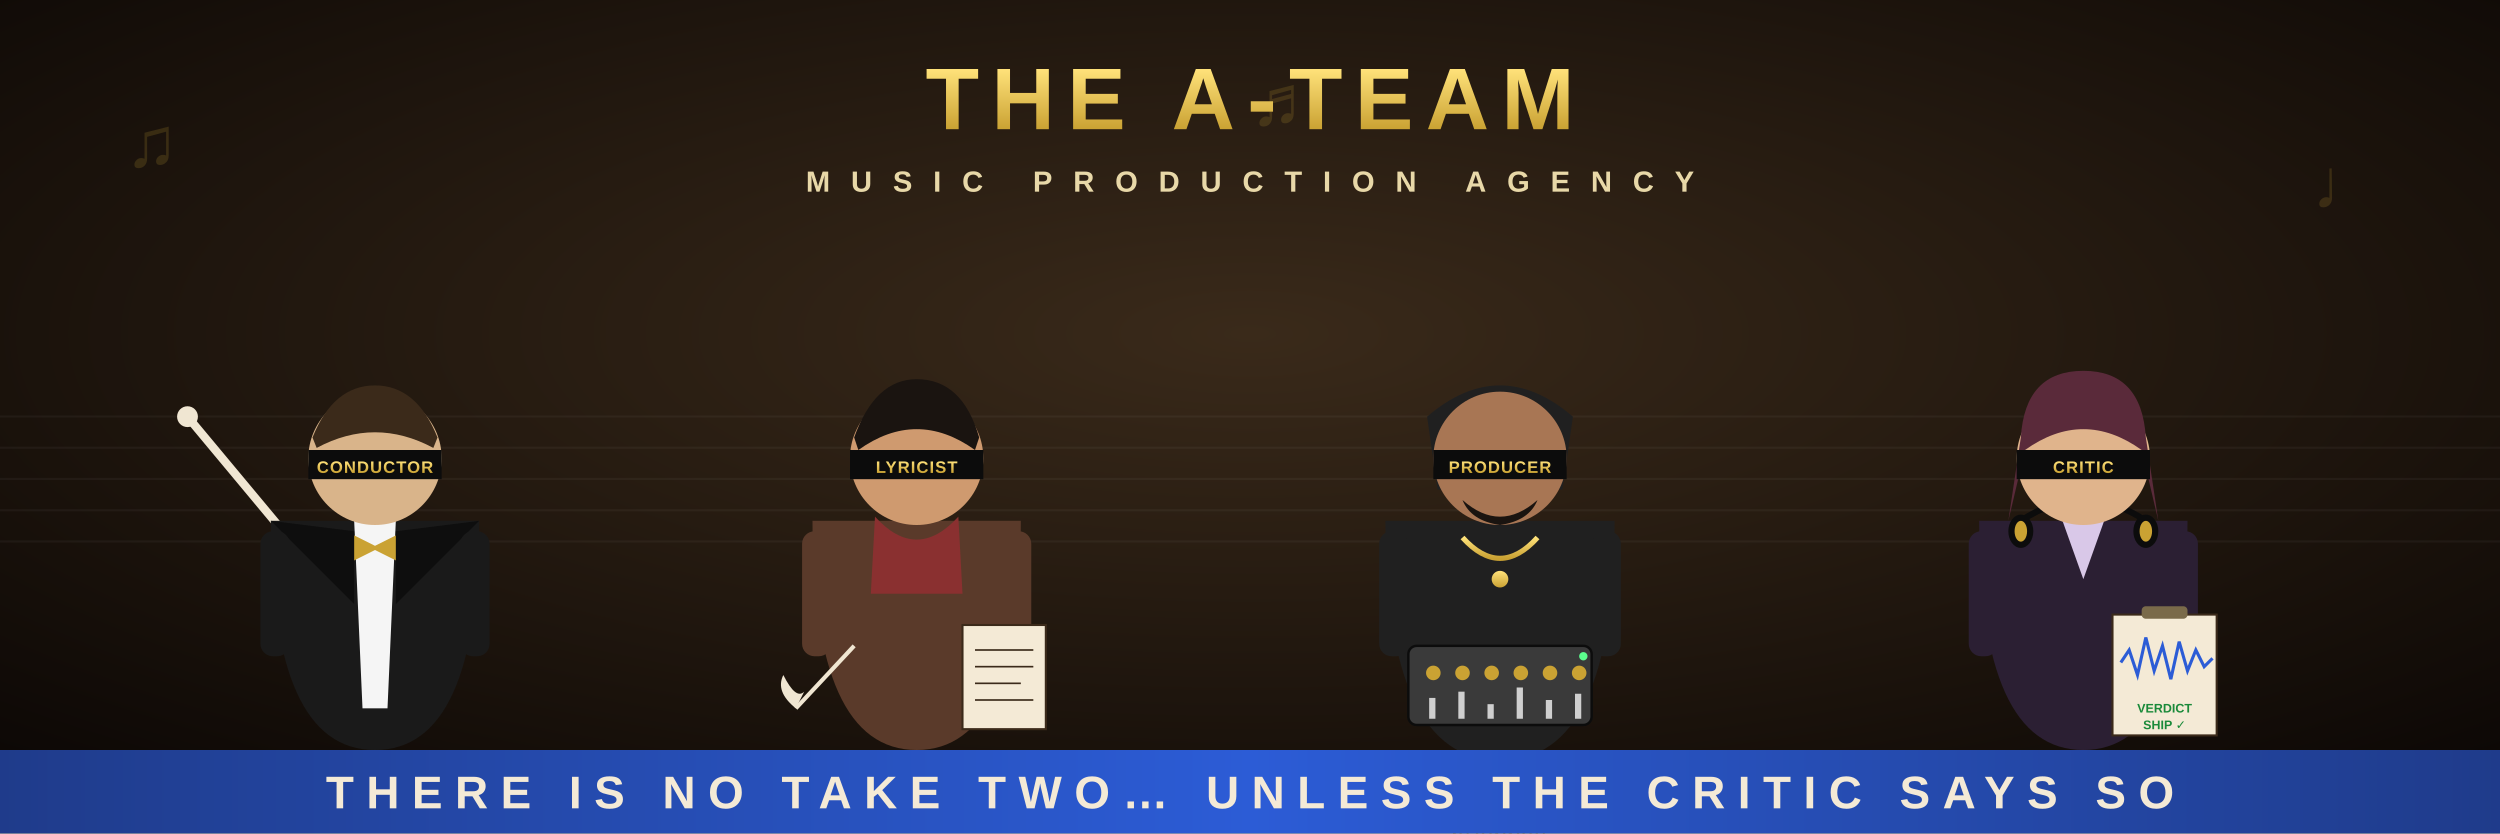
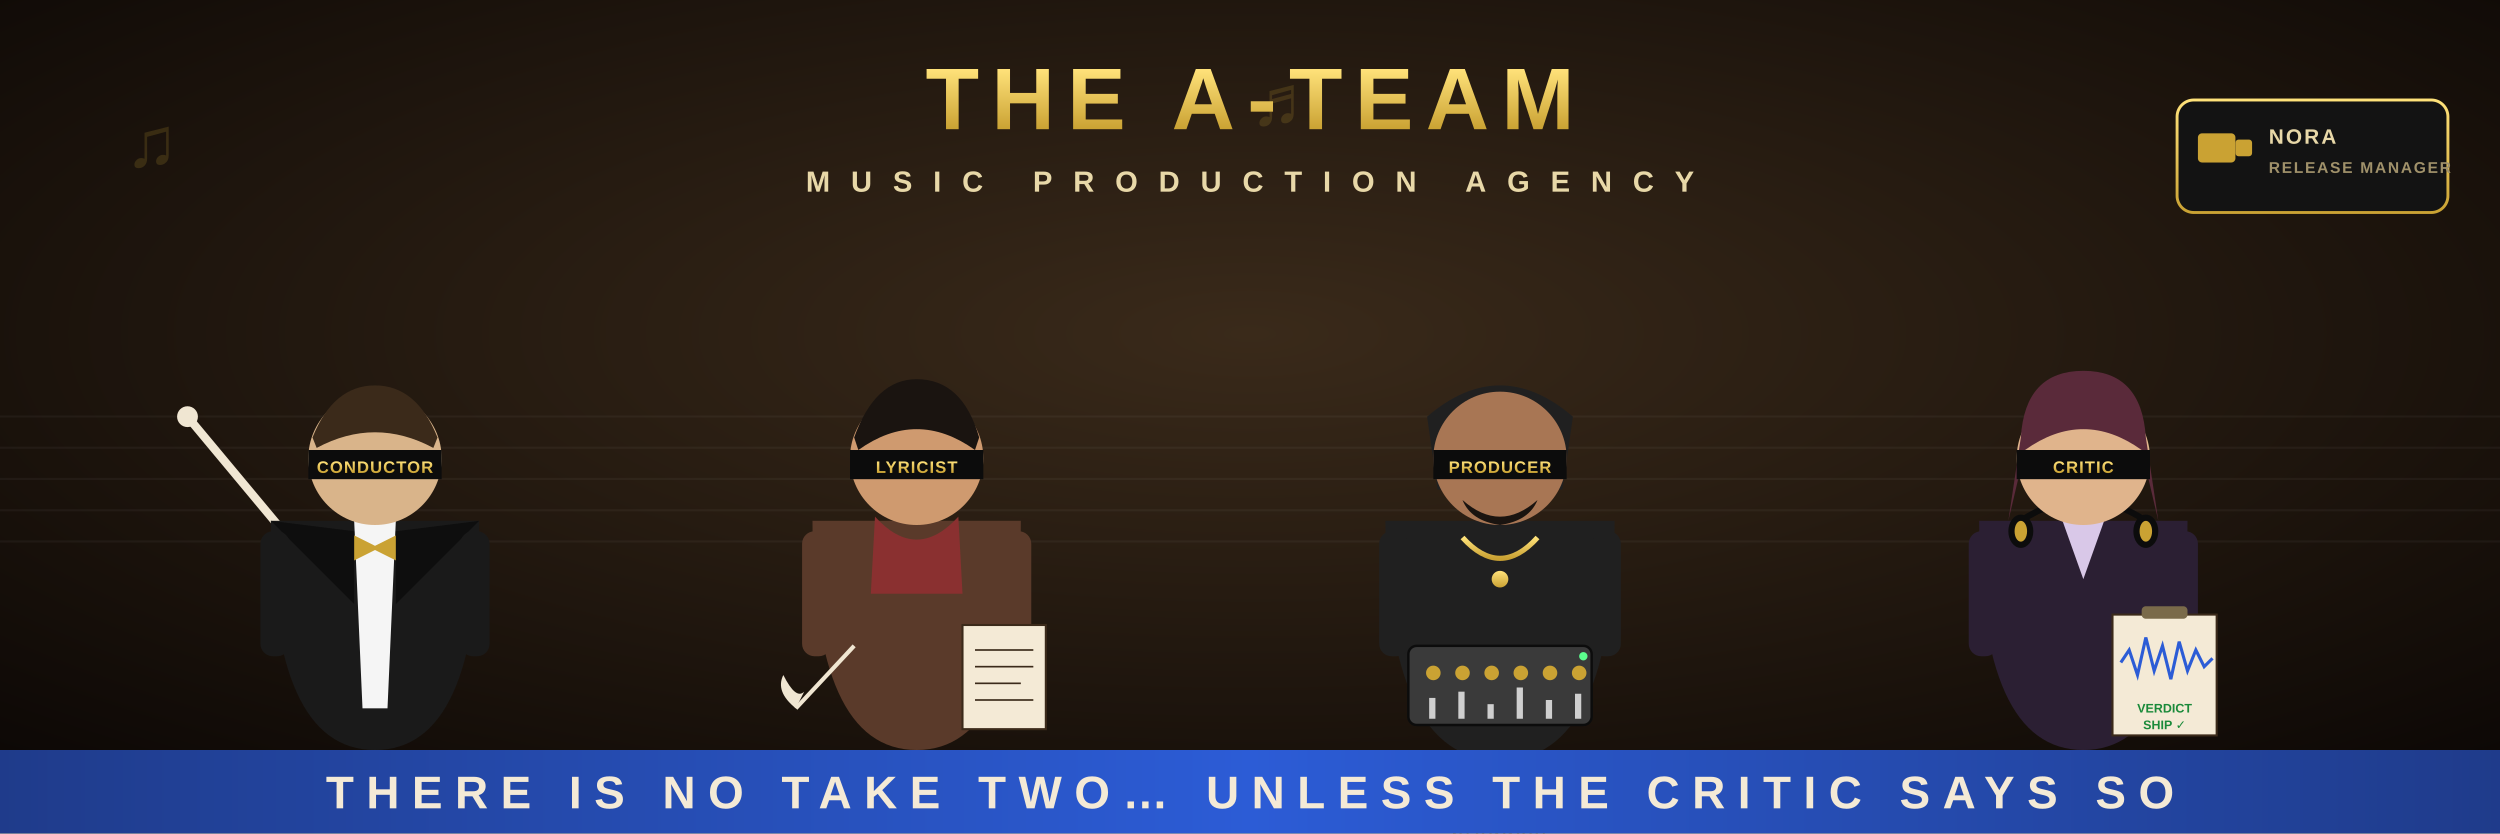
<svg xmlns="http://www.w3.org/2000/svg" viewBox="0 0 1200 400" width="1200" height="400" font-family="'Segoe UI', Arial, sans-serif">
  <defs>
    <radialGradient id="bg" cx="50%" cy="40%" r="75%">
      <stop offset="0%" stop-color="#3a2a1a" />
      <stop offset="100%" stop-color="#0a0604" />
    </radialGradient>
    <linearGradient id="footer" x1="0" y1="0" x2="1" y2="0">
      <stop offset="0%" stop-color="#1f3b8a" />
      <stop offset="50%" stop-color="#2c5cd6" />
      <stop offset="100%" stop-color="#1f3b8a" />
    </linearGradient>
    <linearGradient id="gold" x1="0" y1="0" x2="0" y2="1">
      <stop offset="0%" stop-color="#ffe27a" />
      <stop offset="100%" stop-color="#caa233" />
    </linearGradient>
    <pattern id="staffLines" x="0" y="0" width="1200" height="400" patternUnits="userSpaceOnUse">
      <line x1="0" y1="200" x2="1200" y2="200" stroke="#fff" stroke-opacity="0.04" stroke-width="1" />
      <line x1="0" y1="215" x2="1200" y2="215" stroke="#fff" stroke-opacity="0.04" stroke-width="1" />
      <line x1="0" y1="230" x2="1200" y2="230" stroke="#fff" stroke-opacity="0.04" stroke-width="1" />
      <line x1="0" y1="245" x2="1200" y2="245" stroke="#fff" stroke-opacity="0.04" stroke-width="1" />
      <line x1="0" y1="260" x2="1200" y2="260" stroke="#fff" stroke-opacity="0.04" stroke-width="1" />
    </pattern>
  </defs>
  <rect width="1200" height="400" fill="url(#bg)" />
  <rect width="1200" height="400" fill="url(#staffLines)" />
  <g fill="#caa233" opacity="0.18" font-size="34">
    <text x="60" y="80">♫</text>
    <text x="1110" y="100">♩</text>
    <text x="160" y="350">♯</text>
    <text x="1050" y="340">♭</text>
    <text x="600" y="60">♬</text>
  </g>
  <text x="600" y="62" text-anchor="middle" font-size="42" font-weight="900" fill="url(#gold)" letter-spacing="6">THE A-TEAM</text>
  <text x="600" y="92" text-anchor="middle" font-size="14" font-weight="600" fill="#e8d8a8" letter-spacing="10">MUSIC PRODUCTION AGENCY</text>
+   <g transform="translate(1045,48)">
+     <rect x="0" y="0" width="130" height="54" rx="8" fill="#131313" stroke="url(#gold)" stroke-width="1.4" />
+     <rect x="10" y="16" width="18" height="14" rx="2" fill="#caa233" />
+     <rect x="28" y="19" width="8" height="8" rx="1.5" fill="#caa233" />
+     <text x="44" y="21" font-size="10" font-weight="800" fill="#e8d8a8" letter-spacing="1">NORA</text>
+     <text x="44" y="35" font-size="7.5" font-weight="700" fill="#a0916a" letter-spacing="0.8">RELEASE MANAGER</text>
+   </g>
  <g transform="translate(180,140)">
    <line x1="-40" y1="120" x2="-90" y2="60" stroke="#f0e6d2" stroke-width="4" stroke-linecap="round" />
    <circle cx="-90" cy="60" r="5" fill="#f0e6d2" />
    <path d="M -50 110 Q -50 220 0 220 Q 50 220 50 110 Z" fill="#1a1a1a" />
    <path d="M -10 110 L 10 110 L 6 200 L -6 200 Z" fill="#f5f5f5" />
    <path d="M -12 116 L 0 122 L 12 116 L 12 130 L 0 124 L -12 130 Z" fill="#caa233" />
    <path d="M -50 110 L -10 115 L -10 150 Z" fill="#0e0e0e" />
    <path d="M 50 110 L 10 115 L 10 150 Z" fill="#0e0e0e" />
    <rect x="-55" y="115" width="14" height="60" fill="#1a1a1a" rx="6" />
    <rect x="41" y="115" width="14" height="60" fill="#1a1a1a" rx="6" />
    <circle cx="0" cy="80" r="32" fill="#d9b48a" />
    <path d="M -30 70 Q -20 45 0 45 Q 20 45 30 70 L 28 75 Q 0 60 -28 75 Z" fill="#3b2a1a" />
    <rect x="-32" y="76" width="64" height="14" fill="#0c0c0c" />
    <text x="0" y="87" text-anchor="middle" font-size="8" font-weight="900" fill="url(#gold)" letter-spacing="0.5">CONDUCTOR</text>
    <text x="0" y="240" text-anchor="middle" font-size="14" font-weight="800" fill="#e8d8a8" letter-spacing="2">QUINCY</text>
    <text x="0" y="256" text-anchor="middle" font-size="10" fill="#a0916a" letter-spacing="1">orchestrator</text>
  </g>
  <g transform="translate(440,140)">
    <path d="M -50 110 Q -50 220 0 220 Q 50 220 50 110 Z" fill="#5a3a2a" />
    <path d="M -20 108 Q 0 130 20 108 L 22 145 L -22 145 Z" fill="#8a3030" />
    <rect x="-55" y="115" width="14" height="60" fill="#5a3a2a" rx="6" />
    <rect x="41" y="115" width="14" height="60" fill="#5a3a2a" rx="6" />
    <rect x="22" y="160" width="40" height="50" fill="#f4ead6" stroke="#3b2a1a" stroke-width="1" />
    <line x1="28" y1="172" x2="56" y2="172" stroke="#3b2a1a" stroke-width="0.8" />
    <line x1="28" y1="180" x2="56" y2="180" stroke="#3b2a1a" stroke-width="0.8" />
    <line x1="28" y1="188" x2="50" y2="188" stroke="#3b2a1a" stroke-width="0.8" />
    <line x1="28" y1="196" x2="56" y2="196" stroke="#3b2a1a" stroke-width="0.8" />
    <line x1="-30" y1="170" x2="-58" y2="200" stroke="#f0e6d2" stroke-width="2" />
    <path d="M -58 200 Q -68 192 -64 184 Q -58 196 -54 192 Z" fill="#f0e6d2" />
    <circle cx="0" cy="80" r="32" fill="#cf9a6f" />
    <path d="M -30 70 Q -20 42 0 42 Q 22 42 30 70 L 28 76 Q 0 56 -28 76 Z" fill="#1a1410" />
    <rect x="-32" y="76" width="64" height="14" fill="#0c0c0c" />
    <text x="0" y="87" text-anchor="middle" font-size="8" font-weight="900" fill="url(#gold)" letter-spacing="0.5">LYRICIST</text>
    <text x="0" y="240" text-anchor="middle" font-size="14" font-weight="800" fill="#e8d8a8" letter-spacing="2">COHEN</text>
    <text x="0" y="256" text-anchor="middle" font-size="10" fill="#a0916a" letter-spacing="1">lyricist</text>
  </g>
  <g transform="translate(720,140)">
    <path d="M -55 110 Q -55 225 0 225 Q 55 225 55 110 Z" fill="#202020" />
    <path d="M -35 60 Q 0 30 35 60 L 30 95 L -30 95 Z" fill="#202020" />
    <path d="M -18 118 Q 0 138 18 118" stroke="url(#gold)" stroke-width="2.5" fill="none" />
    <circle cx="0" cy="138" r="4" fill="url(#gold)" />
    <rect x="-58" y="115" width="14" height="60" fill="#202020" rx="6" />
    <rect x="44" y="115" width="14" height="60" fill="#202020" rx="6" />
    <rect x="-44" y="170" width="88" height="38" rx="4" fill="#3a3a3a" stroke="#0c0c0c" stroke-width="1.2" />
    <g fill="#caa233">
      <circle cx="-32" cy="183" r="3.5" />
      <circle cx="-18" cy="183" r="3.5" />
      <circle cx="-4" cy="183" r="3.5" />
      <circle cx="10" cy="183" r="3.5" />
      <circle cx="24" cy="183" r="3.5" />
      <circle cx="38" cy="183" r="3.5" />
    </g>
    <g fill="#cfcfcf">
      <rect x="-34" y="195" width="3" height="10" />
      <rect x="-20" y="192" width="3" height="13" />
      <rect x="-6" y="198" width="3" height="7" />
      <rect x="8" y="190" width="3" height="15" />
      <rect x="22" y="196" width="3" height="9" />
      <rect x="36" y="193" width="3" height="12" />
    </g>
    <circle cx="40" cy="175" r="2" fill="#5cff8e" />
    <circle cx="0" cy="80" r="32" fill="#a87654" />
    <rect x="-32" y="76" width="64" height="14" fill="#0c0c0c" />
    <text x="0" y="87" text-anchor="middle" font-size="8" font-weight="900" fill="url(#gold)" letter-spacing="0.5">PRODUCER</text>
    <path d="M -18 100 Q 0 116 18 100 Q 14 110 0 112 Q -14 110 -18 100 Z" fill="#1a1410" />
    <text x="0" y="245" text-anchor="middle" font-size="14" font-weight="800" fill="#e8d8a8" letter-spacing="2">RUBIN</text>
    <text x="0" y="261" text-anchor="middle" font-size="10" fill="#a0916a" letter-spacing="1">producer</text>
  </g>
  <g transform="translate(1000,140)">
    <path d="M -50 110 Q -50 220 0 220 Q 50 220 50 110 Z" fill="#2b1f33" />
    <path d="M -10 110 L 0 138 L 10 110 Z" fill="#d9c8e8" />
    <rect x="-55" y="115" width="14" height="60" fill="#2b1f33" rx="6" />
    <rect x="41" y="115" width="14" height="60" fill="#2b1f33" rx="6" />
    <path d="M -30 110 Q 0 90 30 110" stroke="#0c0c0c" stroke-width="3" fill="none" />
    <ellipse cx="-30" cy="115" rx="6" ry="8" fill="#0c0c0c" />
    <ellipse cx="30" cy="115" rx="6" ry="8" fill="#0c0c0c" />
    <ellipse cx="-30" cy="115" rx="3" ry="5" fill="#caa233" />
    <ellipse cx="30" cy="115" rx="3" ry="5" fill="#caa233" />
    <rect x="14" y="155" width="50" height="58" fill="#f4ead6" stroke="#3b2a1a" stroke-width="1" />
    <rect x="28" y="151" width="22" height="6" rx="2" fill="#7a6a4a" />
    <polyline points="18,178 22,172 26,184 30,166 34,182 38,170 42,186 46,168 50,182 54,172 58,180 62,176" fill="none" stroke="#2c5cd6" stroke-width="1.5" />
    <text x="39" y="202" text-anchor="middle" font-size="6" font-weight="900" fill="#1a8a3a">VERDICT</text>
    <text x="39" y="210" text-anchor="middle" font-size="6" font-weight="900" fill="#1a8a3a">SHIP ✓</text>
    <circle cx="0" cy="80" r="32" fill="#e0b48c" />
    <path d="M -30 70 Q -28 38 0 38 Q 28 38 30 70 L 36 110 L 28 76 Q 0 56 -28 76 L -36 110 Z" fill="#5a2a3a" />
    <rect x="-32" y="76" width="64" height="14" fill="#0c0c0c" />
    <text x="0" y="87" text-anchor="middle" font-size="8" font-weight="900" fill="url(#gold)" letter-spacing="0.5">CRITIC</text>
    <text x="0" y="240" text-anchor="middle" font-size="14" font-weight="800" fill="#e8d8a8" letter-spacing="2">PAULINE</text>
    <text x="0" y="256" text-anchor="middle" font-size="10" fill="#a0916a" letter-spacing="1">critic</text>
  </g>
  <path d="M 0 360 L 1200 360 L 1200 400 L 0 400 Z" fill="url(#footer)" />
  <text x="600" y="388" text-anchor="middle" font-size="22" font-weight="900" fill="#f4ead6" letter-spacing="6">THERE IS NO TAKE TWO… UNLESS THE CRITIC SAYS SO</text>
</svg>
